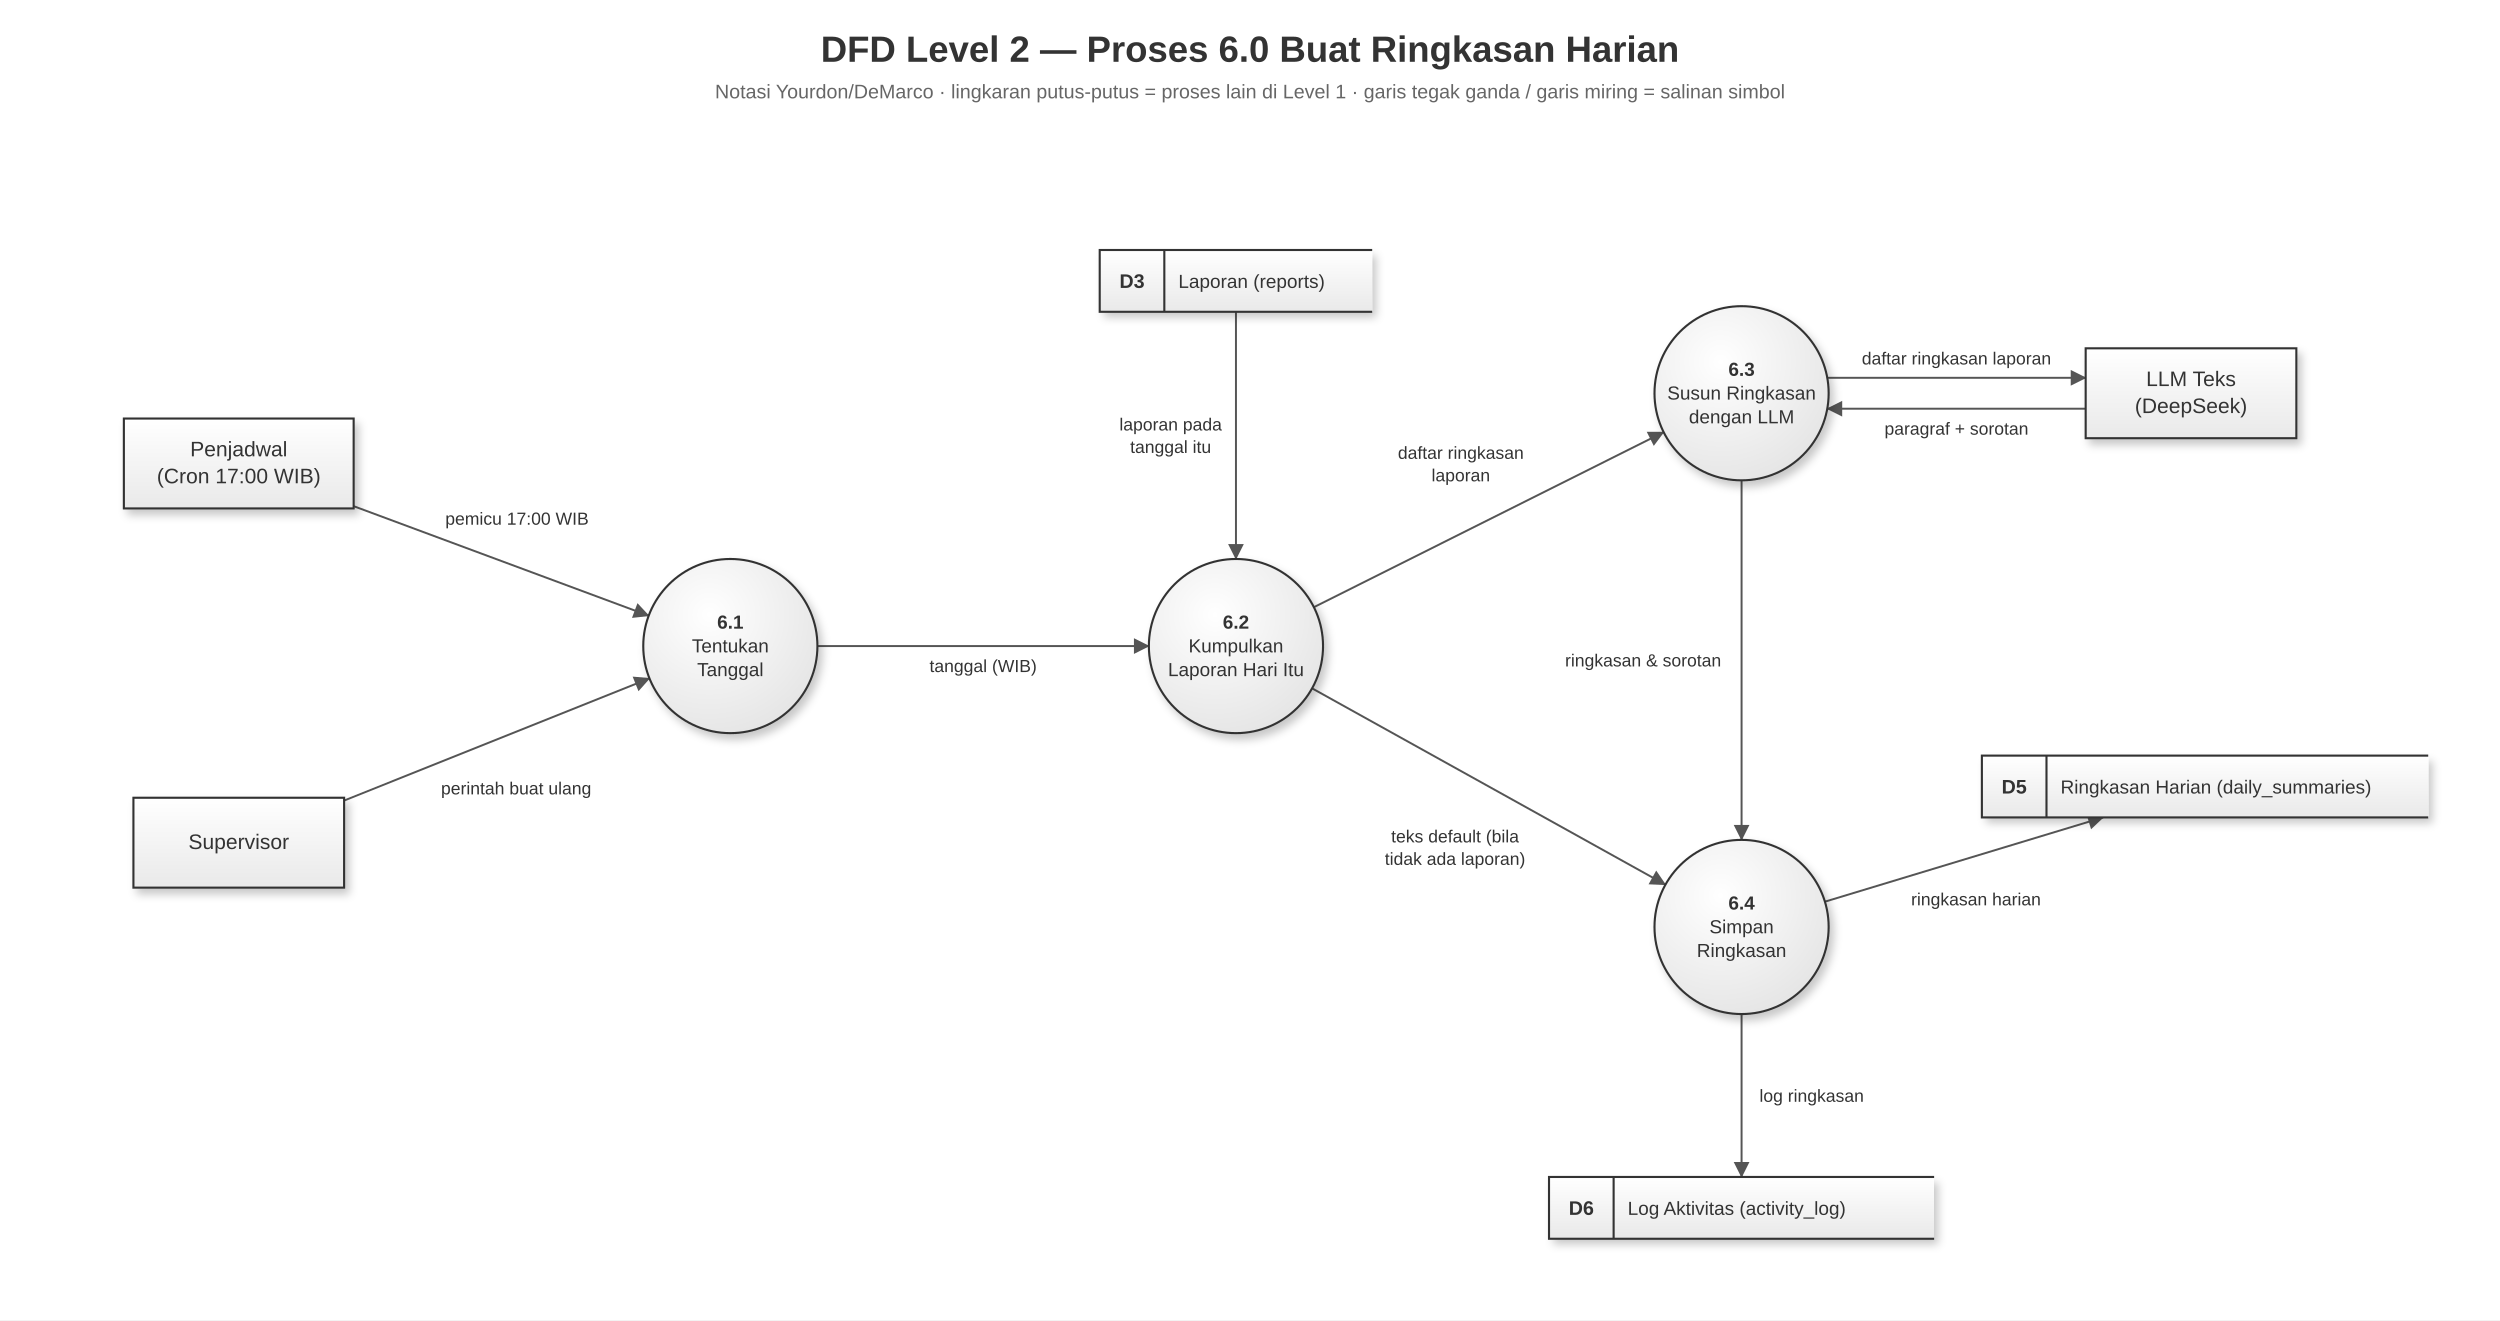
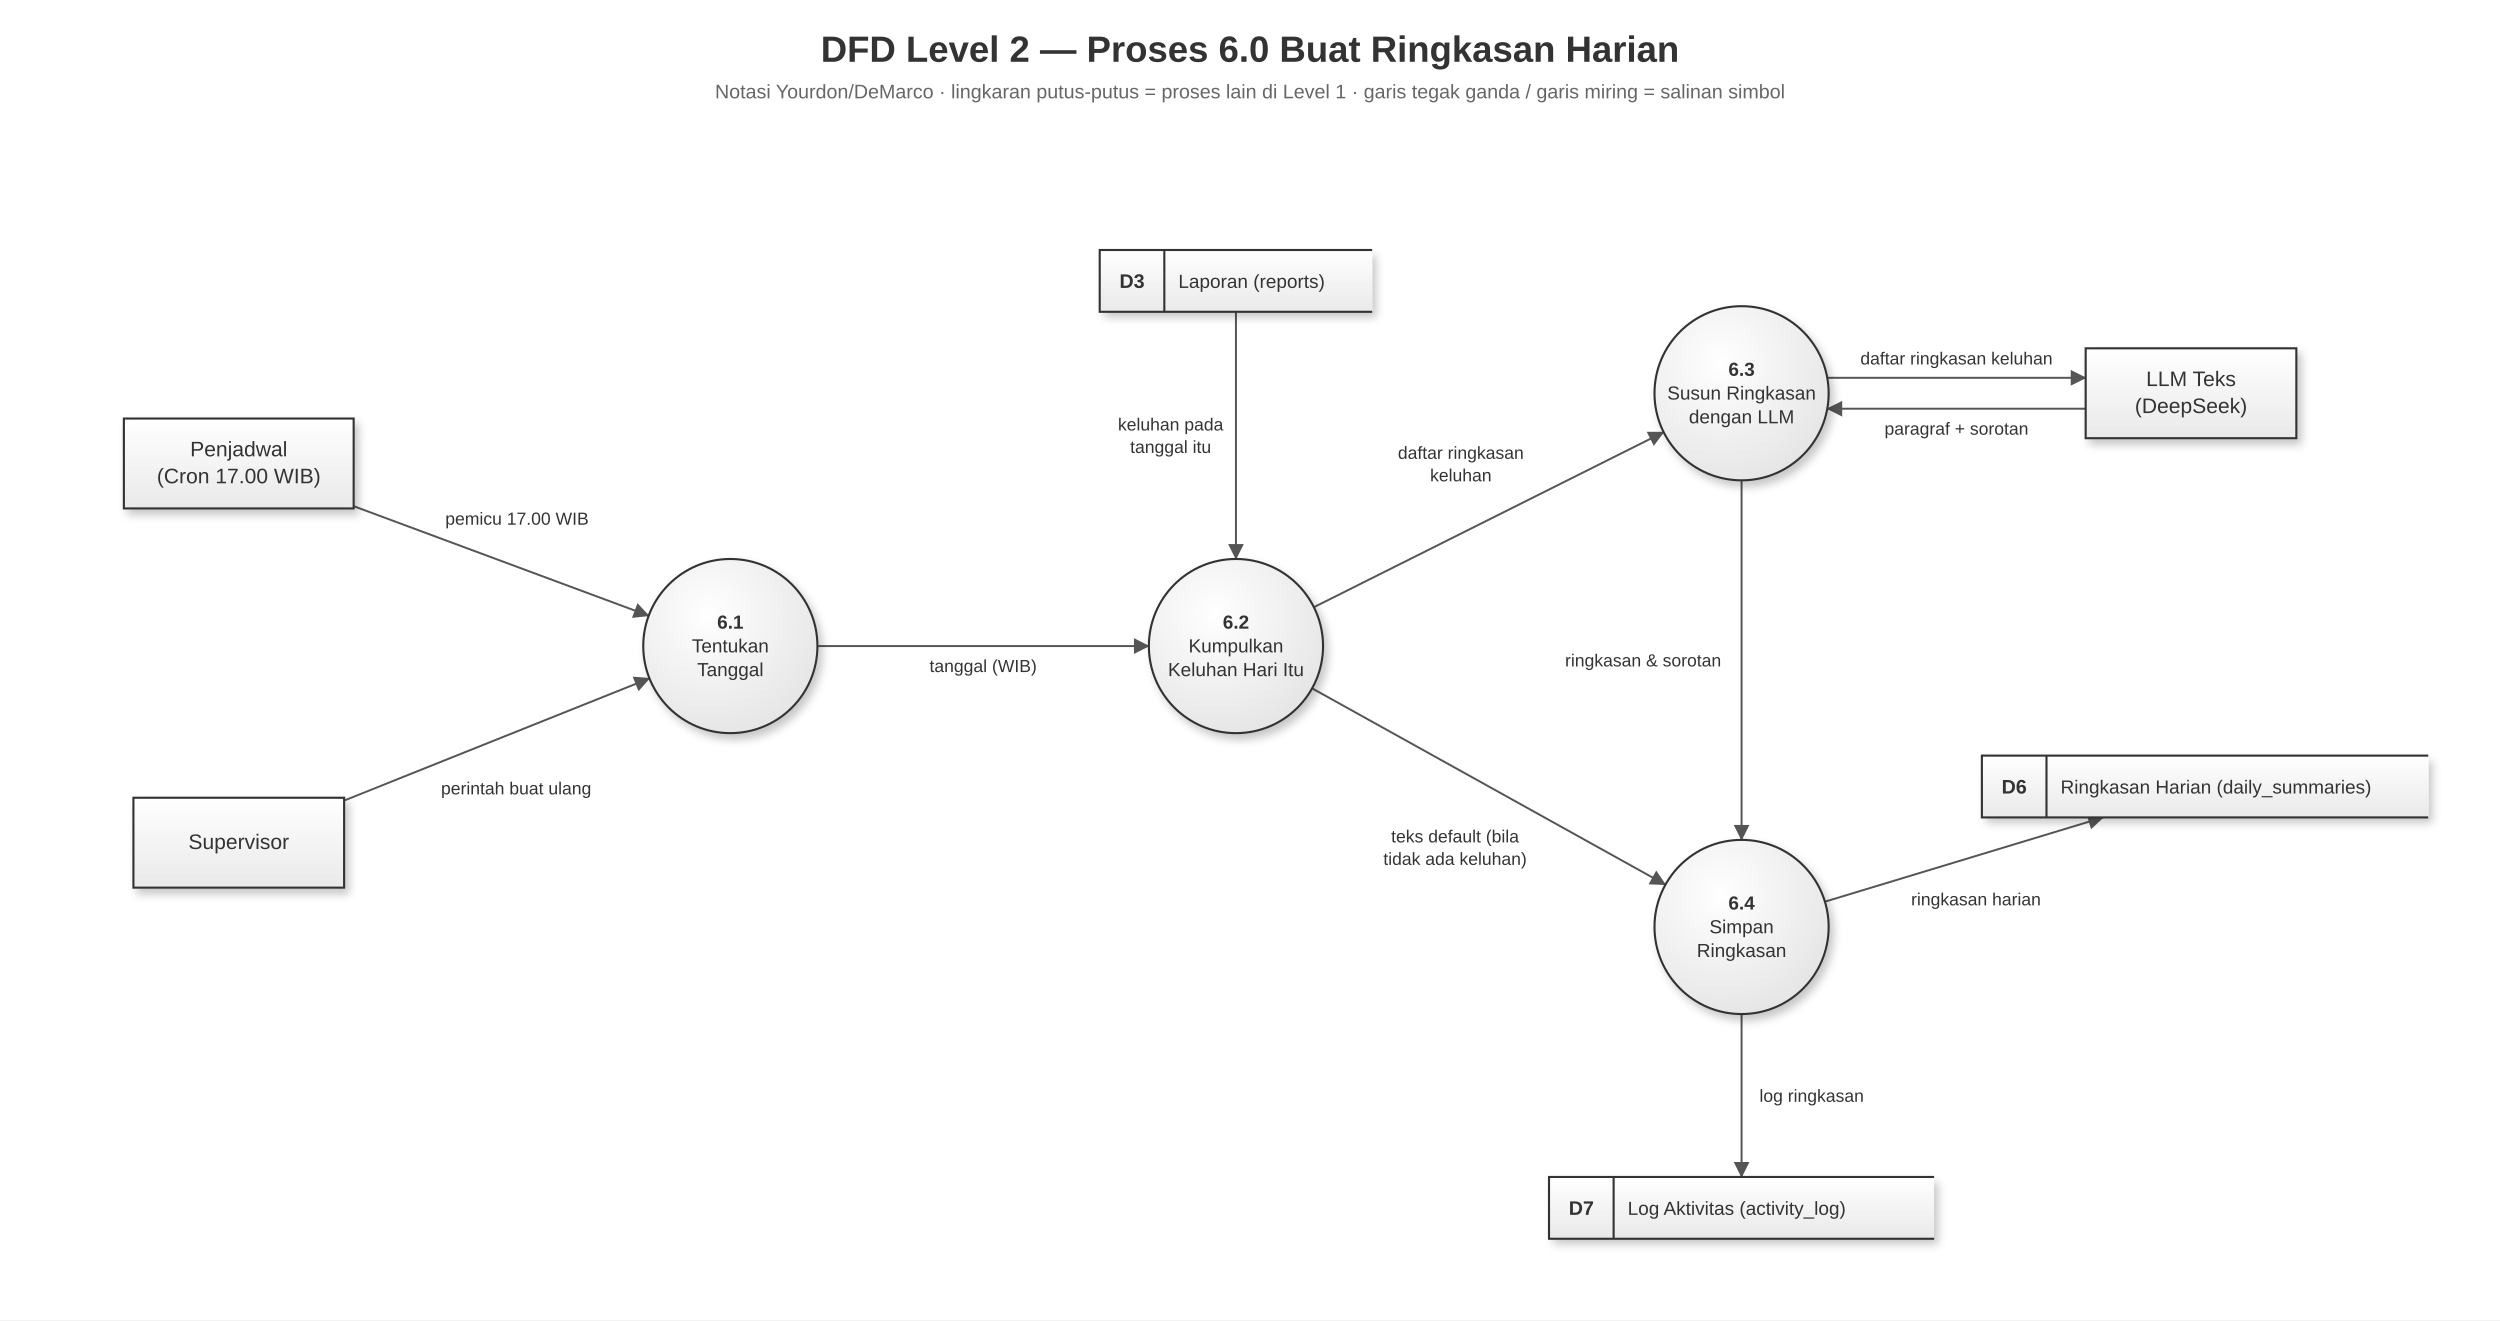
<svg xmlns="http://www.w3.org/2000/svg" width="1780" height="940" viewBox="0 0 1780 940" font-family="Arial, Helvetica, sans-serif" fill="#333333">
  <defs>
    <filter id="bayang" x="-20%" y="-20%" width="150%" height="150%">
      <feDropShadow dx="3" dy="4" stdDeviation="3" flood-color="#000" flood-opacity="0.22" />
    </filter>
    <radialGradient id="bola" cx="38%" cy="32%" r="75%">
      <stop offset="0" stop-color="#FFFFFF" />
      <stop offset="1" stop-color="#E4E4E4" />
    </radialGradient>
    <linearGradient id="kotak" x1="0" y1="0" x2="0" y2="1">
      <stop offset="0" stop-color="#FFFFFF" />
      <stop offset="1" stop-color="#E9E9E9" />
    </linearGradient>
    <marker id="panah" viewBox="0 0 10 10" refX="9.5" refY="5" markerWidth="8" markerHeight="8" orient="auto">
      <path d="M0,0 L10,5 L0,10 z" fill="#555555" />
    </marker>
  </defs>
  <rect width="1780" height="940" fill="#FFFFFF" />
  <text x="890.0" y="44" font-size="26" font-weight="bold" text-anchor="middle">DFD Level 2 — Proses 6.0 Buat Ringkasan Harian</text>
  <text x="890.0" y="70" font-size="14" fill="#666" text-anchor="middle">Notasi Yourdon/DeMarco · lingkaran putus-putus = proses lain di Level 1 · garis tegak ganda / garis miring = salinan simbol</text>
  <polyline points="251.8,360.4 461.9,438.4" fill="none" stroke="#555555" stroke-width="1.4" marker-end="url(#panah)" />
  <polyline points="245.0,570.0 462.4,483.0" fill="none" stroke="#555555" stroke-width="1.4" marker-end="url(#panah)" />
  <polyline points="582.0,460.0 818.0,460.0" fill="none" stroke="#555555" stroke-width="1.4" marker-end="url(#panah)" />
  <polyline points="880.0,222.0 880.0,398.0" fill="none" stroke="#555555" stroke-width="1.4" marker-end="url(#panah)" />
  <polyline points="935.5,432.3 1184.5,307.7" fill="none" stroke="#555555" stroke-width="1.4" marker-end="url(#panah)" />
  <polyline points="934.2,490.1 1185.8,629.9" fill="none" stroke="#555555" stroke-width="1.4" marker-end="url(#panah)" />
  <polyline points="1301.0,269.0 1485.0,269.0" fill="none" stroke="#555555" stroke-width="1.4" marker-end="url(#panah)" />
  <polyline points="1485.0,291.0 1301.0,291.0" fill="none" stroke="#555555" stroke-width="1.4" marker-end="url(#panah)" />
  <polyline points="1240.0,342.0 1240.0,598.0" fill="none" stroke="#555555" stroke-width="1.4" marker-end="url(#panah)" />
  <polyline points="1299.3,642.0 1497.4,582.0" fill="none" stroke="#555555" stroke-width="1.4" marker-end="url(#panah)" />
  <polyline points="1240.0,722.0 1240.0,838.0" fill="none" stroke="#555555" stroke-width="1.4" marker-end="url(#panah)" />
  <rect x="88.2" y="298.0" width="163.6" height="64" fill="url(#kotak)" stroke="#333333" stroke-width="1.5" filter="url(#bayang)" />
  <text x="170.0" y="324.9" font-size="15" text-anchor="middle">Penjadwal</text>
-   <text x="170.0" y="344.1" font-size="15" text-anchor="middle">(Cron 17:00 WIB)</text>
+   <text x="170.0" y="344.1" font-size="15" text-anchor="middle">(Cron 17.00 WIB)</text>
  <rect x="95.0" y="568.0" width="150.0" height="64" fill="url(#kotak)" stroke="#333333" stroke-width="1.5" filter="url(#bayang)" />
  <text x="170.0" y="604.5" font-size="15" text-anchor="middle">Supervisor</text>
  <circle cx="520" cy="460" r="62" fill="url(#bola)" stroke="#333333" stroke-width="1.5" filter="url(#bayang)" />
  <text x="520" y="447.6" font-size="13.5" text-anchor="middle" font-weight="bold">6.1</text>
  <text x="520" y="464.5" font-size="13.5" text-anchor="middle">Tentukan</text>
  <text x="520" y="481.4" font-size="13.5" text-anchor="middle">Tanggal</text>
  <circle cx="880" cy="460" r="62" fill="url(#bola)" stroke="#333333" stroke-width="1.5" filter="url(#bayang)" />
  <text x="880" y="447.6" font-size="13.5" text-anchor="middle" font-weight="bold">6.2</text>
  <text x="880" y="464.5" font-size="13.5" text-anchor="middle">Kumpulkan</text>
-   <text x="880" y="481.4" font-size="13.5" text-anchor="middle">Laporan Hari Itu</text>
+   <text x="880" y="481.4" font-size="13.5" text-anchor="middle">Keluhan Hari Itu</text>
  <circle cx="1240" cy="280" r="62" fill="url(#bola)" stroke="#333333" stroke-width="1.5" filter="url(#bayang)" />
  <text x="1240" y="267.6" font-size="13.5" text-anchor="middle" font-weight="bold">6.3</text>
  <text x="1240" y="284.5" font-size="13.5" text-anchor="middle">Susun Ringkasan</text>
  <text x="1240" y="301.4" font-size="13.5" text-anchor="middle">dengan LLM</text>
  <circle cx="1240" cy="660" r="62" fill="url(#bola)" stroke="#333333" stroke-width="1.5" filter="url(#bayang)" />
  <text x="1240" y="647.6" font-size="13.5" text-anchor="middle" font-weight="bold">6.4</text>
  <text x="1240" y="664.5" font-size="13.5" text-anchor="middle">Simpan</text>
  <text x="1240" y="681.4" font-size="13.5" text-anchor="middle">Ringkasan</text>
  <g filter="url(#bayang)">
    <rect x="783.0" y="178.0" width="193.9" height="44" fill="url(#kotak)" />
  </g>
  <path d="M977.0,178.0 H783.0 V222.0 H977.0" fill="none" stroke="#333333" stroke-width="1.5" />
  <line x1="829.0" y1="178.0" x2="829.0" y2="222.0" stroke="#333333" stroke-width="1.5" />
  <text x="806.0" y="205.0" font-size="14" font-weight="bold" text-anchor="middle">D3</text>
  <text x="839.0" y="205.0" font-size="13.5">Laporan (reports)</text>
  <rect x="1485.0" y="248.0" width="150.0" height="64" fill="url(#kotak)" stroke="#333333" stroke-width="1.5" filter="url(#bayang)" />
  <text x="1560.0" y="274.9" font-size="15" text-anchor="middle">LLM Teks</text>
  <text x="1560.0" y="294.1" font-size="15" text-anchor="middle">(DeepSeek)</text>
  <g filter="url(#bayang)">
    <rect x="1411.1" y="538.0" width="317.9" height="44" fill="url(#kotak)" />
  </g>
  <path d="M1728.9,538.0 H1411.1 V582.0 H1728.9" fill="none" stroke="#333333" stroke-width="1.5" />
  <line x1="1457.1" y1="538.0" x2="1457.1" y2="582.0" stroke="#333333" stroke-width="1.5" />
-   <text x="1434.1" y="565.0" font-size="14" font-weight="bold" text-anchor="middle">D5</text>
+   <text x="1434.1" y="565.0" font-size="14" font-weight="bold" text-anchor="middle">D6</text>
  <text x="1467.1" y="565.0" font-size="13.5">Ringkasan Harian (daily_summaries)</text>
  <g filter="url(#bayang)">
    <rect x="1102.9" y="838.0" width="274.1" height="44" fill="url(#kotak)" />
  </g>
  <path d="M1377.1,838.0 H1102.9 V882.0 H1377.1" fill="none" stroke="#333333" stroke-width="1.5" />
  <line x1="1148.9" y1="838.0" x2="1148.9" y2="882.0" stroke="#333333" stroke-width="1.5" />
-   <text x="1125.9" y="865.0" font-size="14" font-weight="bold" text-anchor="middle">D6</text>
+   <text x="1125.9" y="865.0" font-size="14" font-weight="bold" text-anchor="middle">D7</text>
  <text x="1158.9" y="865.0" font-size="13.5">Log Aktivitas (activity_log)</text>
-   <text x="368.1" y="373.6" font-size="12.5" text-anchor="middle" stroke="#FFFFFF" stroke-width="5" stroke-linejoin="round" paint-order="stroke">pemicu 17:00 WIB</text>
+   <text x="368.1" y="373.6" font-size="12.5" text-anchor="middle" stroke="#FFFFFF" stroke-width="5" stroke-linejoin="round" paint-order="stroke">pemicu 17.00 WIB</text>
  <text x="367.5" y="565.6" font-size="12.5" text-anchor="middle" stroke="#FFFFFF" stroke-width="5" stroke-linejoin="round" paint-order="stroke">perintah buat ulang</text>
  <text x="700.0" y="478.5" font-size="12.5" text-anchor="middle" stroke="#FFFFFF" stroke-width="5" stroke-linejoin="round" paint-order="stroke">tanggal (WIB)</text>
-   <text x="833.5" y="306.5" font-size="12.5" text-anchor="middle" stroke="#FFFFFF" stroke-width="5" stroke-linejoin="round" paint-order="stroke">laporan pada</text>
+   <text x="833.5" y="306.5" font-size="12.5" text-anchor="middle" stroke="#FFFFFF" stroke-width="5" stroke-linejoin="round" paint-order="stroke">keluhan pada</text>
  <text x="833.5" y="322.5" font-size="12.5" text-anchor="middle" stroke="#FFFFFF" stroke-width="5" stroke-linejoin="round" paint-order="stroke">tanggal itu</text>
  <text x="1040.1" y="326.7" font-size="12.5" text-anchor="middle" stroke="#FFFFFF" stroke-width="5" stroke-linejoin="round" paint-order="stroke">daftar ringkasan</text>
-   <text x="1040.1" y="342.7" font-size="12.5" text-anchor="middle" stroke="#FFFFFF" stroke-width="5" stroke-linejoin="round" paint-order="stroke">laporan</text>
+   <text x="1040.1" y="342.7" font-size="12.5" text-anchor="middle" stroke="#FFFFFF" stroke-width="5" stroke-linejoin="round" paint-order="stroke">keluhan</text>
  <text x="1036.0" y="599.8" font-size="12.5" text-anchor="middle" stroke="#FFFFFF" stroke-width="5" stroke-linejoin="round" paint-order="stroke">teks default (bila</text>
-   <text x="1036.0" y="615.8" font-size="12.5" text-anchor="middle" stroke="#FFFFFF" stroke-width="5" stroke-linejoin="round" paint-order="stroke">tidak ada laporan)</text>
-   <text x="1393.0" y="259.5" font-size="12.5" text-anchor="middle" stroke="#FFFFFF" stroke-width="5" stroke-linejoin="round" paint-order="stroke">daftar ringkasan laporan</text>
+   <text x="1036.0" y="615.8" font-size="12.5" text-anchor="middle" stroke="#FFFFFF" stroke-width="5" stroke-linejoin="round" paint-order="stroke">tidak ada keluhan)</text>
+   <text x="1393.0" y="259.5" font-size="12.5" text-anchor="middle" stroke="#FFFFFF" stroke-width="5" stroke-linejoin="round" paint-order="stroke">daftar ringkasan keluhan</text>
  <text x="1393.0" y="309.5" font-size="12.5" text-anchor="middle" stroke="#FFFFFF" stroke-width="5" stroke-linejoin="round" paint-order="stroke">paragraf + sorotan</text>
  <text x="1169.9" y="474.5" font-size="12.5" text-anchor="middle" stroke="#FFFFFF" stroke-width="5" stroke-linejoin="round" paint-order="stroke">ringkasan &amp; sorotan</text>
  <text x="1406.9" y="644.6" font-size="12.5" text-anchor="middle" stroke="#FFFFFF" stroke-width="5" stroke-linejoin="round" paint-order="stroke">ringkasan harian</text>
  <text x="1289.9" y="784.5" font-size="12.5" text-anchor="middle" stroke="#FFFFFF" stroke-width="5" stroke-linejoin="round" paint-order="stroke">log ringkasan</text>
</svg>
